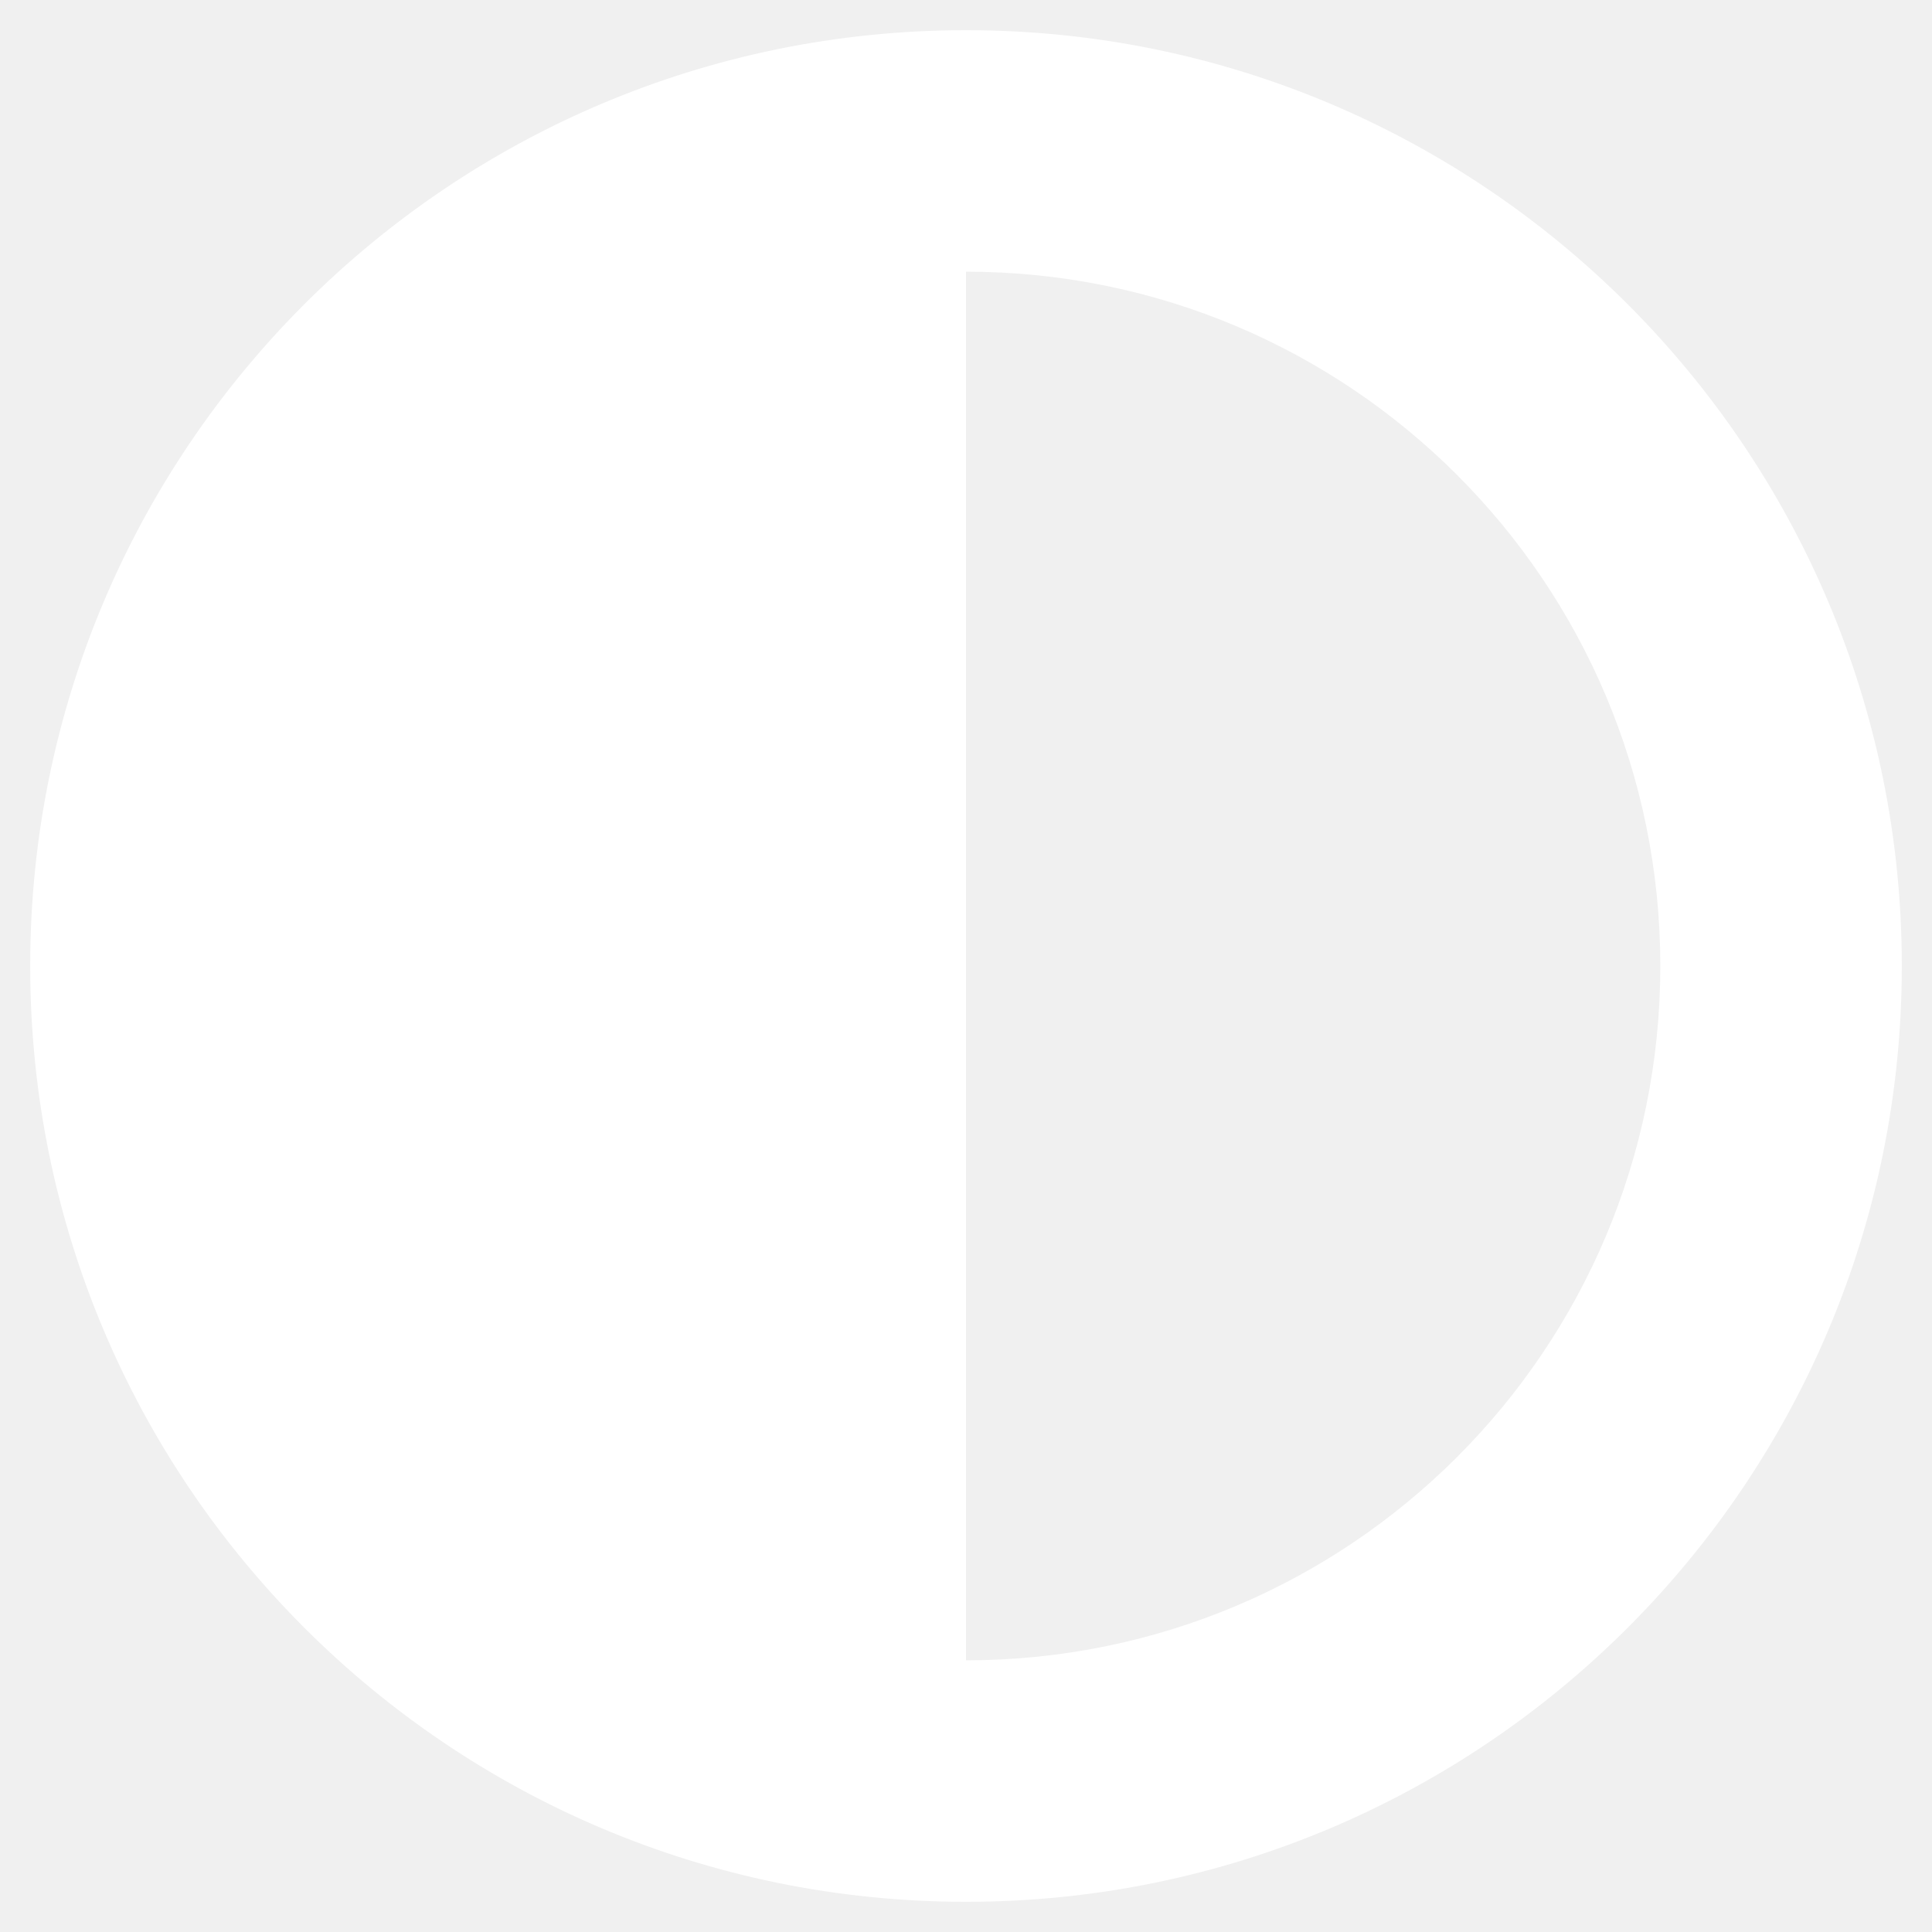
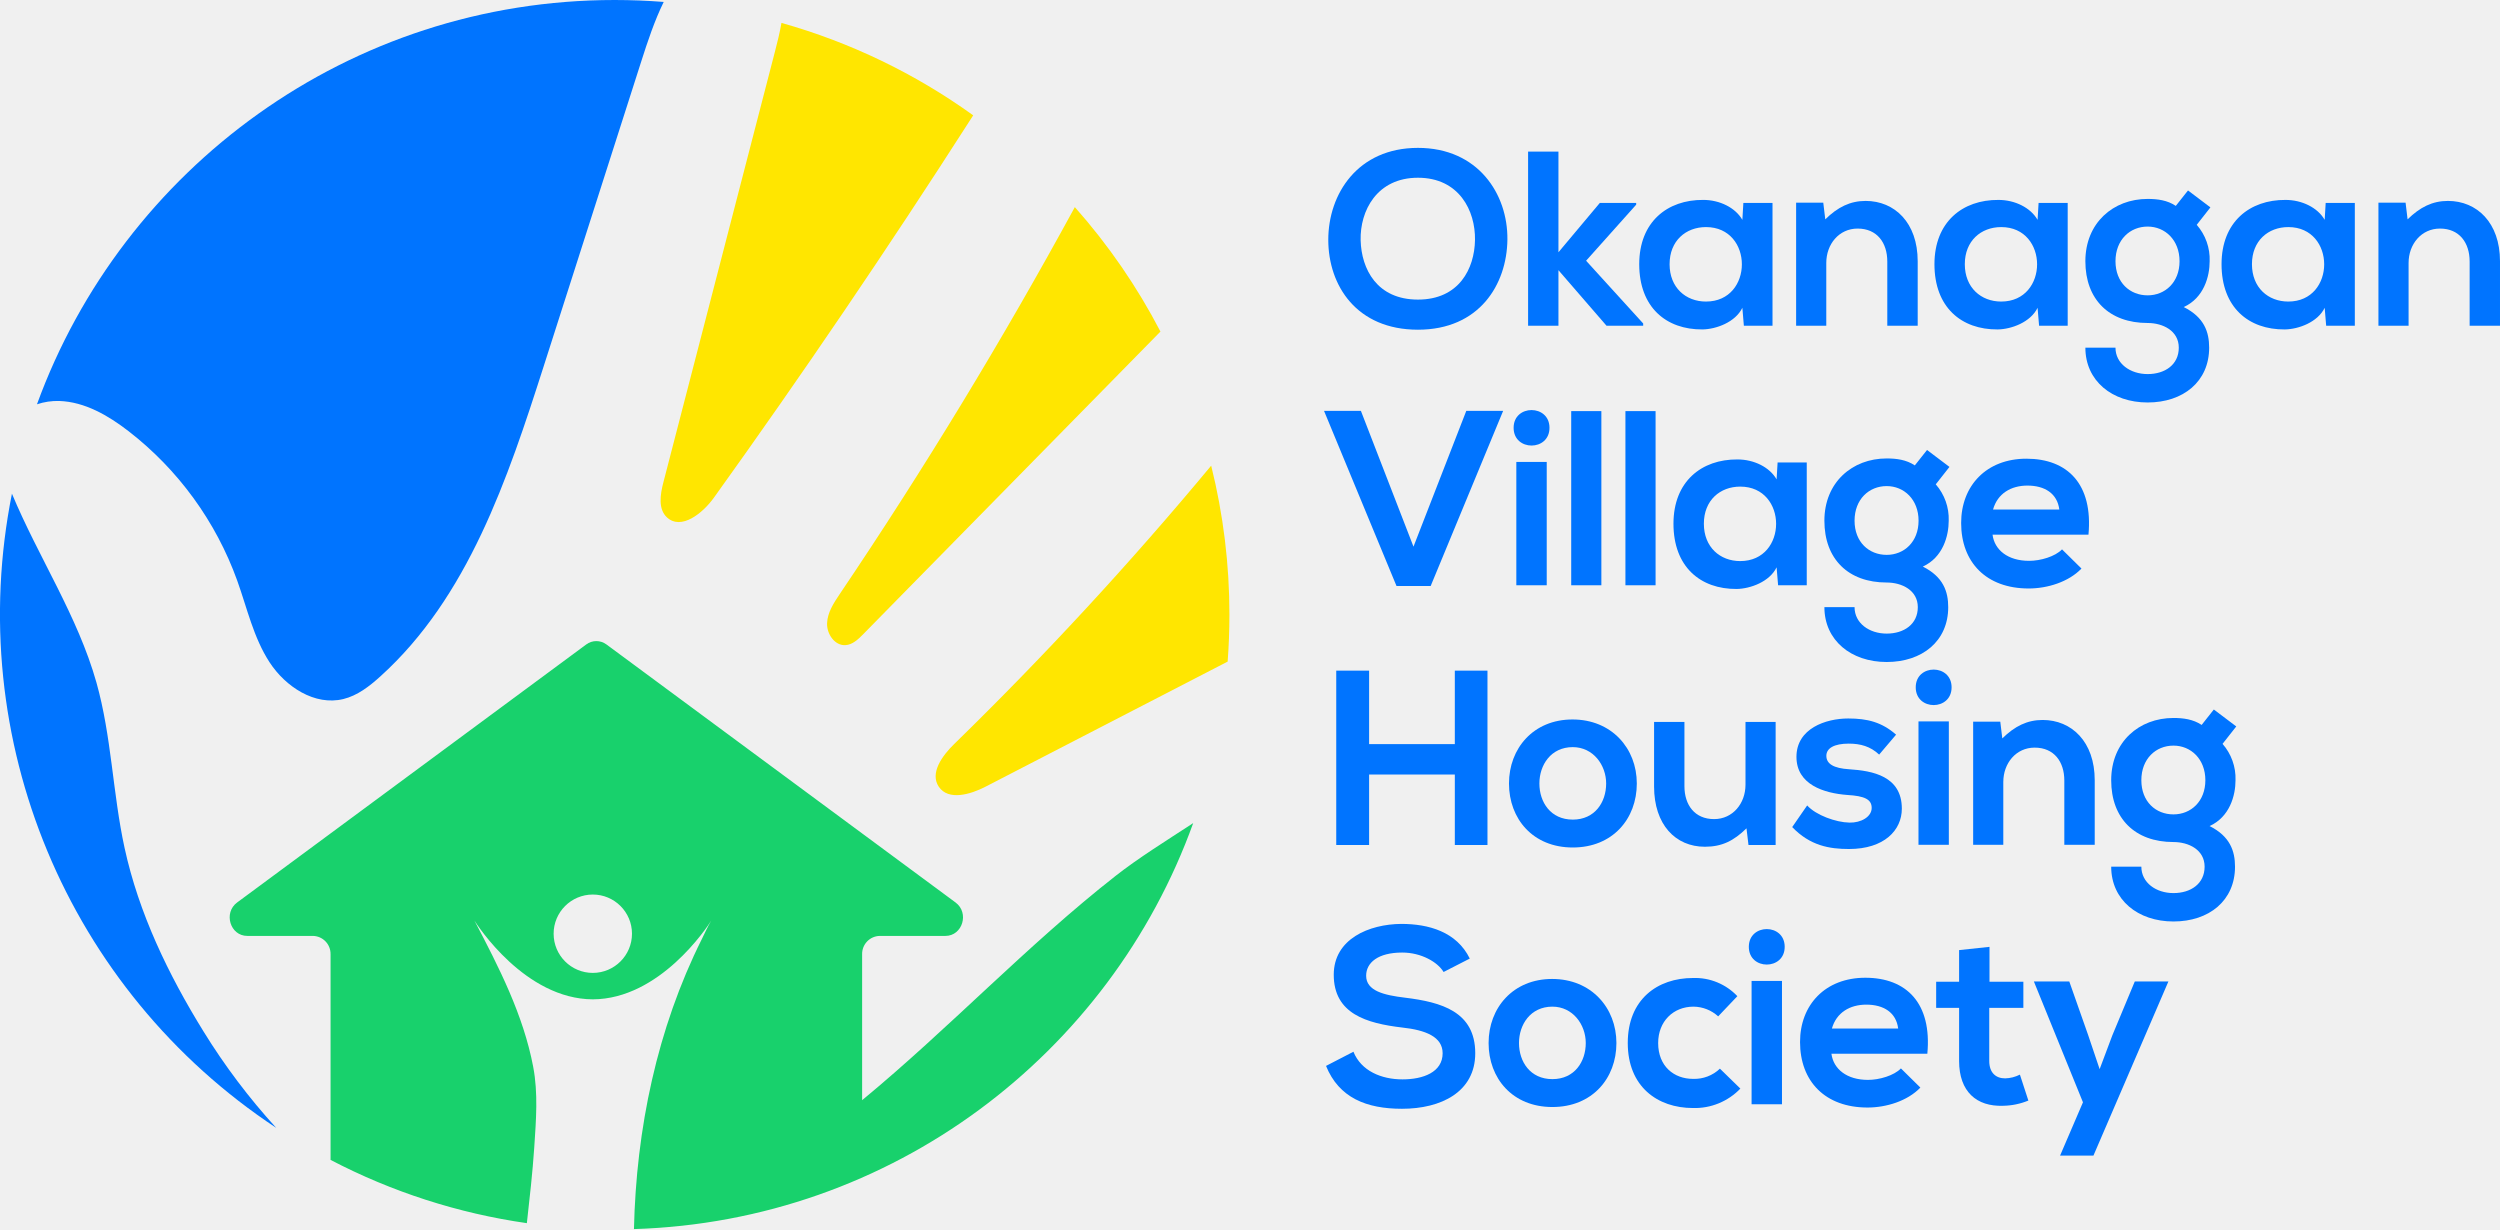
- <svg xmlns="http://www.w3.org/2000/svg" aria-hidden="true" focusable="false" data-prefix="fas" data-icon="adjust" class="svg-inline--fa fa-adjust fa-w-16" role="img" viewBox="0 0 512 512">
-   <path fill="#fff" d="M8 256c0 136.966 111.033 248 248 248s248-111.034 248-248S392.966 8 256 8 8 119.033 8 256zm248 184V72c101.705 0 184 82.311 184 184 0 101.705-82.311 184-184 184z" />
+ <svg xmlns="http://www.w3.org/2000/svg" id="Group_238" data-name="Group 238" width="950" height="467.055" viewBox="0 0 950 467.055">
+   <path id="Path_1" data-name="Path 1" d="M383,218.424c-33.8,26.5-63.279,57.954-96.368,85.276V248.264a6.838,6.838,0,0,1,6.673-6.989h24.975c6.512,0,9.176-8.778,3.851-12.708l-132.661-98.05a6.421,6.421,0,0,0-7.67,0L49.138,228.566c-5.31,3.93-2.663,12.708,3.851,12.708H77.964a6.838,6.838,0,0,1,6.673,6.989v78.128a232.292,232.292,0,0,0,74.594,24.04c1.078-9.619,2.171-19.254,2.82-28.92.667-10.207,1.506-20.4-.411-30.49-3.74-19.763-13.091-37.955-22.346-55.594,1.11,1.759,19.192,29.84,45.008,29.951,25.418-.111,43.342-27.3,44.942-29.84-1.3,2.187-2.36,4.611-3.5,6.893-17.036,34.089-24.96,72.185-25.816,110.251,98.05-3,180.852-66.417,212.515-154.275C401.888,205.286,391.493,211.768,383,218.424ZM184.3,255.332a14.889,14.889,0,1,1,14.88-14.9A14.9,14.9,0,0,1,184.3,255.332Z" transform="translate(40.976 114.372)" fill="#18d16c" />
+   <path id="Path_2" data-name="Path 2" d="M134.23,179.223Q155.4,97.48,176.575,15.736c.946-3.653,1.891-7.378,2.531-11.119A232.633,232.633,0,0,1,251.97,39.742c-.435.673-.869,1.348-1.3,2.019q-46.742,72.89-97.241,143.278c-4.273,5.958-12.408,12.454-17.814,7.5C132.148,189.362,133.05,183.775,134.23,179.223Z" transform="translate(117.849 4.086)" fill="#ffe600" />
+   <path id="Path_3" data-name="Path 3" d="M173.763,208.2c2.665-.173,4.792-2.2,6.663-4.107l113-115.05a233.978,233.978,0,0,0-32.536-47.289q-41.141,75.556-89.309,146.992c-2.292,3.4-4.676,7.025-4.839,11.121S169.673,208.473,173.763,208.2Z" transform="translate(147.546 36.952)" fill="#ffe600" />
+   <path id="Path_4" data-name="Path 4" d="M207.6,215.861q46-23.764,91.994-47.53.664-8.819.671-17.812a234.019,234.019,0,0,0-6.931-56.64,1377.681,1377.681,0,0,1-97.7,105.814c-4.475,4.364-9.3,10.985-5.821,16.176C193.447,221.287,201.807,218.856,207.6,215.861Z" transform="translate(166.916 83.075)" fill="#ffe600" />
+   <path id="Path_5" data-name="Path 5" d="M15.929,152.371c9.722.334,18.61,5.525,26.312,11.466a125.774,125.774,0,0,1,41.314,56.806c3.759,10.491,6.19,21.656,12.267,31s17.209,16.638,28.036,14c5.376-1.31,9.911-4.848,14.018-8.554,33.4-30.144,48.425-75.091,62.14-117.938L237.093,23.3c2.428-7.585,5.012-15.394,8.524-22.564Q236.4.012,227,0C126.075,0,40.105,64,7.453,153.632A24.451,24.451,0,0,1,15.929,152.371Z" transform="translate(6.595)" fill="#0074ff" />
+   <path id="Path_6" data-name="Path 6" d="M77.34,303.883c-13.387-21.648-24.61-44.936-30.015-69.808-4.513-20.759-4.92-42.333-10.678-62.781-7.116-25.26-22.008-47.545-32.11-71.766A233.886,233.886,0,0,0,104.966,340.518,244.975,244.975,0,0,1,77.34,303.883Z" transform="translate(0 88.073)" fill="#0074ff" />
+   <g id="Group_237" data-name="Group 237" transform="translate(503.132 56.193)">
+     <g id="Group_236" data-name="Group 236">
+       <path id="Path_7" data-name="Path 7" d="M301.854,29.812c-22.9,0-34.072,17.511-34.072,34.928s10.793,34.168,34.072,34.168c23.3,0,33.8-17.132,33.995-34.262C336.037,47.323,324.675,29.812,301.854,29.812Zm0,57.652c-15.624,0-21.488-11.647-21.775-22.534-.285-11.172,6.15-23.771,21.775-23.771s21.871,12.5,21.68,23.675C323.344,75.721,317.48,87.464,301.854,87.464Z" transform="translate(-266.167 -29.812)" fill="#0074ff" />
+       <path id="Path_8" data-name="Path 8" d="M330.107,72.034l19.032-21.3v-.665H335.321L319.6,68.816V30.56H308.063V96.74H319.6V75.63L337.871,96.74H351.8v-.856Z" transform="translate(-230.521 -29.15)" fill="#0074ff" />
+       <path id="Path_9" data-name="Path 9" d="M370.039,41.447l-.379,6.433C367,43.237,361.039,40.3,354.794,40.3c-13.628-.094-24.325,8.337-24.325,24.421,0,16.387,10.222,24.9,24.04,24.8,5.2-.079,12.488-2.741,15.151-8.224l.569,6.814h10.887V41.447Zm-14.2,37.48c-7.67,0-13.835-5.295-13.835-14.2,0-8.889,6.166-14.1,13.835-14.1C374.018,50.622,374.018,78.926,355.84,78.926Z" transform="translate(-210.694 -20.528)" fill="#0074ff" />
+       <path id="Path_10" data-name="Path 10" d="M388.515,40.506c-5.879,0-10.618,2.362-15.339,7l-.762-6.339H362.1V87.938h11.457V64.071c0-7.1,4.818-13.059,11.918-13.059,7.385,0,11.268,5.4,11.268,12.5V87.938h11.553V63.421C408.294,48.747,399.5,40.506,388.515,40.506Z" transform="translate(-182.704 -20.349)" fill="#0074ff" />
+       <path id="Path_11" data-name="Path 11" d="M429.556,41.447l-.381,6.433c-2.662-4.643-8.62-7.576-14.865-7.576-13.628-.094-24.325,8.337-24.325,24.421,0,16.387,10.22,24.9,24.04,24.8,5.2-.079,12.488-2.741,15.149-8.224l.571,6.814h10.872V41.447Zm-14.2,37.48c-7.67,0-13.835-5.295-13.835-14.2,0-8.889,6.166-14.1,13.835-14.1C433.533,50.622,433.533,78.926,415.357,78.926Z" transform="translate(-158.026 -20.528)" fill="#0074ff" />
+       <path id="Path_12" data-name="Path 12" d="M467.639,65.288a19.9,19.9,0,0,0-4.914-13.833l5.2-6.626-8.51-6.433L454.77,44.26c-3.218-2.171-7-2.646-10.7-2.646-13.059,0-23.661,9.1-23.661,23.675s9.082,23.471,23.661,23.471c5.768,0,11.837,2.931,11.837,9.381,0,6.435-5.214,10.032-11.837,10.032s-12.218-3.977-12.218-10.032H420.412c0,12.584,10.128,20.825,23.661,20.825s23.375-7.956,23.375-20.825c0-5.973-1.887-11.553-9.651-15.436C465.467,79.2,467.639,71.058,467.639,65.288ZM444.073,78.253c-6.72,0-12.218-4.833-12.218-12.964s5.5-13.168,12.218-13.168c6.624,0,12.124,5.118,12.124,13.168C456.2,73.324,450.7,78.253,444.073,78.253Z" transform="translate(-131.101 -22.216)" fill="#0074ff" />
+       <path id="Path_13" data-name="Path 13" d="M487.435,41.447l-.381,6.433c-2.646-4.643-8.622-7.576-14.864-7.576-13.63-.094-24.327,8.337-24.327,24.421,0,16.387,10.222,24.9,24.04,24.8,5.214-.079,12.5-2.741,15.151-8.224l.569,6.814h10.887V41.447Zm-14.2,37.48c-7.67,0-13.818-5.295-13.818-14.2,0-8.889,6.149-14.1,13.818-14.1C491.412,50.622,491.412,78.926,473.234,78.926Z" transform="translate(-106.809 -20.528)" fill="#0074ff" />
+       <path id="Path_14" data-name="Path 14" d="M505.909,40.506c-5.879,0-10.6,2.362-15.339,7l-.762-6.339H479.492V87.938H490.95V64.071c0-7.1,4.833-13.059,11.933-13.059,7.383,0,11.266,5.4,11.266,12.5V87.938h11.538V63.421C525.688,48.747,516.893,40.506,505.909,40.506Z" transform="translate(-78.82 -20.349)" fill="#0074ff" />
+       <path id="Path_15" data-name="Path 15" d="M320.981,82.83l-20.063,51.6-19.984-51.6H266.925l27.542,66.558h12.98L334.989,82.83Z" transform="translate(-266.925 17.105)" fill="#0074ff" />
+       <path id="Path_16" data-name="Path 16" d="M305.145,89.407c0,9,13.63,9,13.63,0C318.775,80.421,305.145,80.421,305.145,89.407Zm1.031,12.98v46.861h11.553V102.386Z" transform="translate(-233.103 16.961)" fill="#0074ff" />
+       <path id="Path_17" data-name="Path 17" d="M316.756,82.88v66.18h11.458V82.88Z" transform="translate(-222.828 17.149)" fill="#0074ff" />
+       <path id="Path_18" data-name="Path 18" d="M327.686,82.88v66.18h11.458V82.88Z" transform="translate(-213.156 17.149)" fill="#0074ff" />
+       <path id="Path_19" data-name="Path 19" d="M376.943,93.767l-.381,6.433c-2.646-4.643-8.6-7.576-14.865-7.576-13.63-.094-24.327,8.337-24.327,24.421,0,16.387,10.222,24.9,24.042,24.8,5.214-.094,12.5-2.741,15.149-8.224l.571,6.814h10.887V93.767Zm-14.2,37.48c-7.67,0-13.82-5.295-13.82-14.2,0-8.889,6.151-14.1,13.82-14.1C380.92,102.942,380.92,131.246,362.744,131.246Z" transform="translate(-204.586 25.771)" fill="#0074ff" />
+       <path id="Path_20" data-name="Path 20" d="M415.04,117.593a19.9,19.9,0,0,0-4.929-13.818l5.214-6.625L406.8,90.716l-4.643,5.864c-3.218-2.171-7-2.646-10.7-2.646-13.059,0-23.661,9.08-23.661,23.66s9.082,23.486,23.661,23.486c5.783,0,11.837,2.931,11.837,9.366,0,6.45-5.2,10.047-11.837,10.047s-12.2-3.977-12.2-10.047H367.8c0,12.6,10.128,20.84,23.661,20.84,13.549,0,23.39-7.956,23.39-20.84,0-5.958-1.9-11.538-9.651-15.421C412.853,131.523,415.04,123.378,415.04,117.593Zm-23.58,12.98c-6.72,0-12.2-4.833-12.2-12.98,0-8.13,5.483-13.153,12.2-13.153,6.639,0,12.122,5.118,12.122,13.153C403.581,125.644,398.1,130.573,391.459,130.573Z" transform="translate(-177.66 24.083)" fill="#0074ff" />
+       <path id="Path_21" data-name="Path 21" d="M420.168,92.473c-15.149,0-24.8,10.222-24.8,24.421,0,14.961,9.557,24.9,25.658,24.9,7.1,0,15.151-2.456,20.063-7.574l-7.385-7.291c-2.646,2.758-8.224,4.358-12.488,4.358-8.145,0-13.17-4.168-13.915-9.935H443.75C445.541,102.124,435.794,92.473,420.168,92.473ZM407.49,111.792c1.7-6.069,6.814-9.1,13.059-9.1,6.624,0,11.362,3.027,12.124,9.1Z" transform="translate(-153.265 25.638)" fill="#0074ff" />
+       <path id="Path_22" data-name="Path 22" d="M314.443,135.2v27.923H281.876V135.2H269.388v66.259h12.488V174.676h32.568v26.783h12.408V135.2Z" transform="translate(-264.745 63.448)" fill="#0074ff" />
+       <path id="Path_23" data-name="Path 23" d="M328.348,145.045c-14.866,0-24.136,10.983-24.136,24.327,0,13.438,9.1,24.325,24.231,24.325,15.151,0,24.342-10.887,24.342-24.325C352.784,156.028,343.213,145.045,328.348,145.045Zm.094,38.051c-8.414,0-12.678-6.625-12.678-13.724,0-7,4.358-13.818,12.678-13.818,7.766,0,12.695,6.814,12.695,13.818C341.138,176.47,336.874,183.1,328.443,183.1Z" transform="translate(-233.929 72.16)" fill="#0074ff" />
+       <path id="Path_24" data-name="Path 24" d="M368.2,145.541v23.867c0,7.1-4.833,13.059-11.933,13.059-7.385,0-11.268-5.389-11.268-12.488V145.541H333.462v24.532c0,14.486,8.13,22.9,19.3,22.9,6.529,0,10.983-2.266,15.816-7l.76,6.339h10.318V145.541Z" transform="translate(-208.045 72.599)" fill="#0074ff" />
+       <path id="Path_25" data-name="Path 25" d="M382.986,164.146c-5.958-.364-8.7-2.075-8.7-5.1,0-2.933,3.027-4.644,8.51-4.644,4.454,0,8.241,1.046,11.553,4.168l6.435-7.574c-5.389-4.739-10.887-6.149-18.178-6.149-8.51,0-19.682,3.787-19.682,14.578,0,10.6,10.507,13.82,19.3,14.486,6.641.381,9.287,1.7,9.287,4.912,0,3.408-4.071,5.691-8.431,5.594-5.2-.094-12.772-2.837-16.084-6.529l-5.689,8.226c6.814,7.1,14.2,8.335,21.584,8.335,13.343,0,20.078-7.1,20.078-15.339C402.97,166.713,391.8,164.717,382.986,164.146Z" transform="translate(-183.404 71.982)" fill="#0074ff" />
+       <path id="Path_26" data-name="Path 26" d="M386.211,141.727c0,9,13.628,9,13.628,0C399.839,132.741,386.211,132.741,386.211,141.727Zm1.046,12.963v46.878h11.536V154.689Z" transform="translate(-161.366 63.26)" fill="#0074ff" />
+       <path id="Path_27" data-name="Path 27" d="M424.205,145.146c-5.879,0-10.6,2.362-15.34,7L408.1,145.8H397.788v46.782h11.457V168.711c0-7.1,4.818-13.059,11.918-13.059,7.385,0,11.268,5.389,11.268,12.489v24.436h11.553V168.046C443.984,153.372,435.172,145.146,424.205,145.146Z" transform="translate(-151.122 72.249)" fill="#0074ff" />
+       <path id="Path_28" data-name="Path 28" d="M472.859,169.913a19.913,19.913,0,0,0-4.929-13.818l5.214-6.625-8.525-6.433L459.99,148.9c-3.235-2.171-7.021-2.646-10.714-2.646-13.059,0-23.659,9.08-23.659,23.66s9.1,23.486,23.659,23.486c5.785,0,11.839,2.931,11.839,9.366s-5.2,10.032-11.839,10.032c-6.624,0-12.2-3.962-12.2-10.032H425.617c0,12.6,10.126,20.823,23.659,20.823,13.551,0,23.392-7.939,23.392-20.823,0-5.958-1.9-11.553-9.653-15.436C470.687,183.828,472.859,175.7,472.859,169.913Zm-23.582,12.98c-6.72,0-12.2-4.833-12.2-12.98,0-8.13,5.483-13.153,12.2-13.153,6.641,0,12.124,5.118,12.124,13.153C461.4,177.964,455.917,182.893,449.276,182.893Z" transform="translate(-126.495 70.382)" fill="#0074ff" />
+       <path id="Path_29" data-name="Path 29" d="M297.343,214.293c-7.954-.952-14.77-2.567-14.77-8.335,0-4.929,4.437-8.812,13.724-8.812,7.195,0,13.44,3.6,15.705,7.385l9.952-5.1c-5.023-10.239-15.72-13.17-26.038-13.17-12.218.094-25.656,5.689-25.656,19.319,0,14.864,12.5,18.463,26.036,20.063,8.8.95,15.341,3.5,15.341,9.762,0,7.195-7.385,9.935-15.245,9.935-8.05,0-15.722-3.218-18.653-10.507l-10.412,5.389c4.914,12.122,15.341,16.291,28.875,16.291,14.77,0,27.827-6.339,27.827-21.109C324.03,219.586,311.162,215.988,297.343,214.293Z" transform="translate(-266.568 108.631)" fill="#0074ff" />
+       <path id="Path_30" data-name="Path 30" d="M324.252,197.357c-14.864,0-24.151,10.982-24.151,24.342,0,13.438,9.1,24.325,24.246,24.325,15.134,0,24.327-10.887,24.327-24.325C348.673,208.339,339.117,197.357,324.252,197.357Zm.094,38.066c-8.431,0-12.693-6.625-12.693-13.724,0-7,4.358-13.818,12.693-13.818,7.751,0,12.678,6.814,12.678,13.818C337.025,228.8,332.763,235.423,324.347,235.423Z" transform="translate(-237.567 118.452)" fill="#0074ff" />
+       <path id="Path_31" data-name="Path 31" d="M363.179,231.617a14.041,14.041,0,0,1-10.222,3.881c-7.195,0-13.247-4.737-13.247-13.628,0-8.147,5.674-13.818,13.438-13.818a14.1,14.1,0,0,1,9.366,3.691l7.291-7.67a22.124,22.124,0,0,0-16.847-6.908c-13.534,0-24.8,8.13-24.8,24.706,0,16.561,11.266,24.706,24.8,24.706a24,24,0,0,0,17.988-7.385Z" transform="translate(-212.74 118.281)" fill="#0074ff" />
+       <path id="Path_32" data-name="Path 32" d="M352.564,194.052c0,8.985,13.628,8.985,13.628,0C366.192,185.052,352.564,185.052,352.564,194.052Zm1.046,12.963v46.863h11.553V207.015Z" transform="translate(-191.141 109.554)" fill="#0074ff" />
+       <path id="Path_33" data-name="Path 33" d="M387.69,197.113c-15.151,0-24.8,10.222-24.8,24.421,0,14.961,9.557,24.9,25.641,24.9,7.117,0,15.151-2.456,20.08-7.574l-7.385-7.291c-2.646,2.743-8.241,4.358-12.5,4.358-8.13,0-13.153-4.168-13.913-9.935h36.449C413.061,206.764,403.3,197.113,387.69,197.113Zm-12.695,19.3c1.713-6.052,6.816-9.08,13.076-9.08,6.624,0,11.362,3.027,12.107,9.08Z" transform="translate(-182.005 118.236)" fill="#0074ff" />
+       <path id="Path_34" data-name="Path 34" d="M422.153,239.44a13.188,13.188,0,0,1-5.594,1.425c-3.6,0-6.054-2.17-6.054-6.624V214.068h12.963v-9.935H410.6V190.883l-11.553,1.237v12.013H390.33v9.935h8.716v20.174c0,11.649,6.625,17.417,16.751,17.036a26.025,26.025,0,0,0,9.572-1.981Z" transform="translate(-157.721 112.723)" fill="#0074ff" />
+       <path id="Path_35" data-name="Path 35" d="M448.38,197.861l-8.526,20.459-4.833,12.868-4.437-13.153-7.1-20.174H410.029l18.653,45.926-8.7,20.253h12.678l28.494-66.18Z" transform="translate(-140.289 118.898)" fill="#0074ff" />
+     </g>
+   </g>
</svg>
